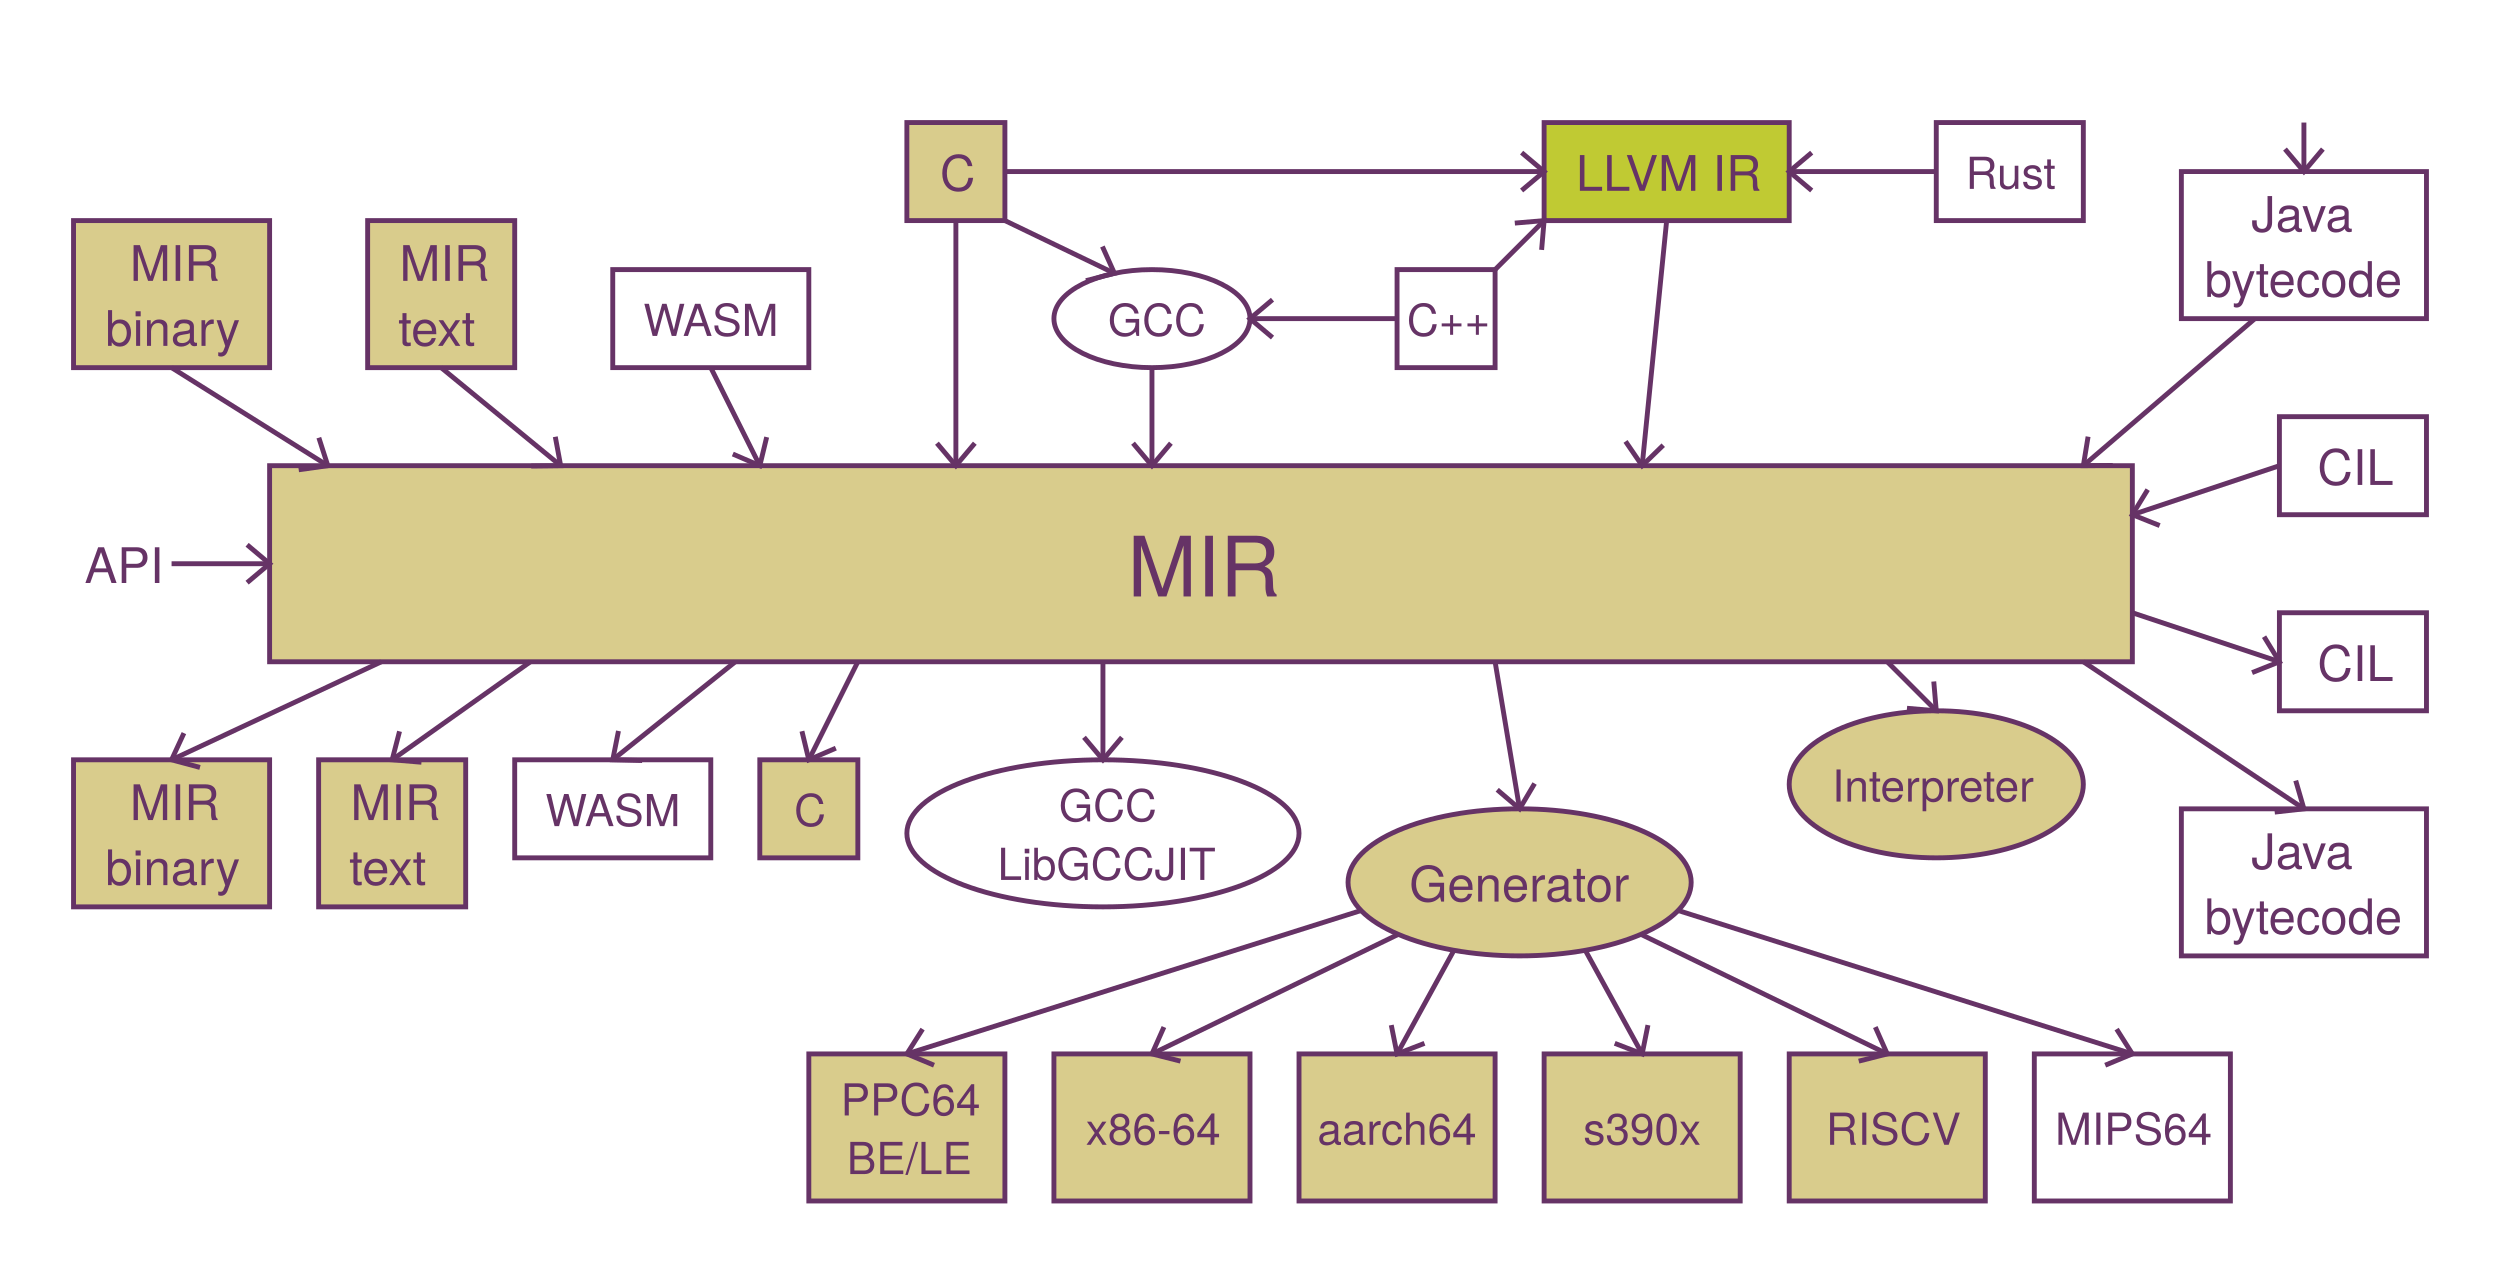
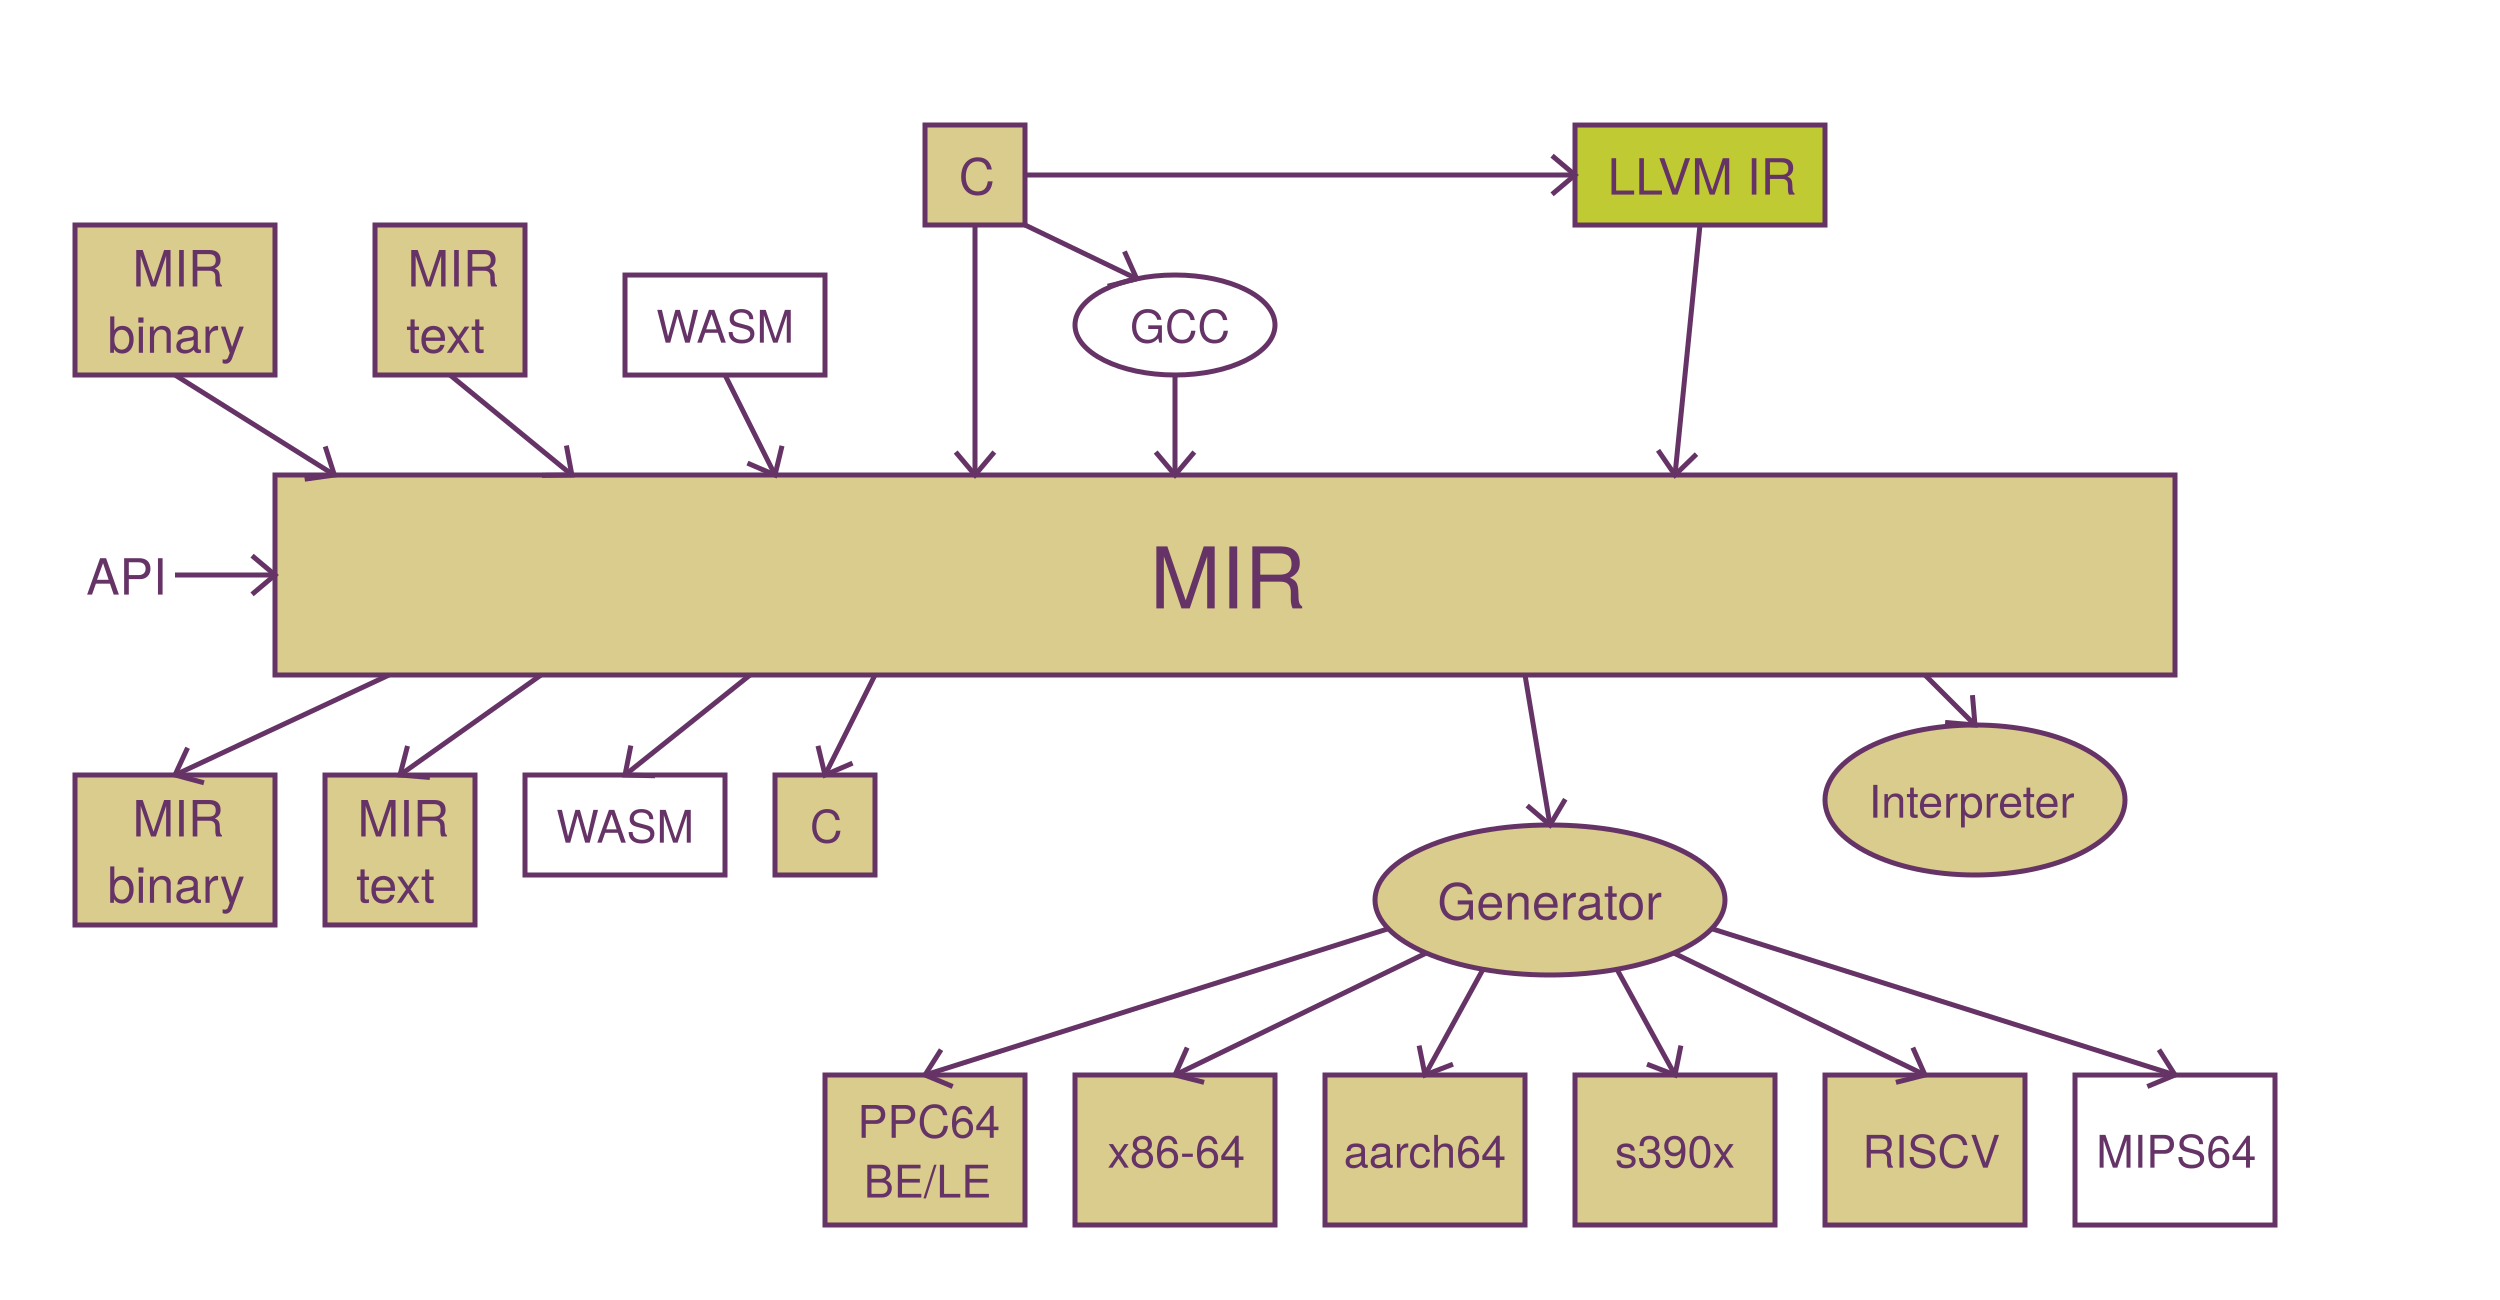
- <svg xmlns="http://www.w3.org/2000/svg" width="1020.0" height="520.0" viewBox="130.0 70.0 1020.0 520.0" version="1.1">
-   <rect x="130.0" y="70.0" width="1020.0" height="520.0" fill="rgb(255,255,255)" />
-   <g id="s247468512">
-     <polygon id="s247468512" points="240.0,260.0 1000,260.0 1000,340 240.0,340.0 " fill="rgb(217,204,140)" stroke-width="2.0" stroke="rgb(102,51,102)" />
-     <g id="t247468512">
+ <svg xmlns="http://www.w3.org/2000/svg" width="1000.0" height="520.0" viewBox="130.0 70.0 1000.0 520.0" version="1.1">
+   <rect x="130.0" y="70.0" width="1000.0" height="520.0" fill="rgb(255,255,255)" />
+   <g id="s222671781">
+     <polygon id="s222671781" points="240.0,260.0 1000,260.0 1000,340 240.0,340.0 " fill="rgb(217,204,140)" stroke-width="2.0" stroke="rgb(102,51,102)" />
+     <g id="t222671781">
      <text xml:space="preserve" x="590.0" y="313.348" font-family="Sans,Helvetica" fill="rgb(102,51,102)" font-size="34">MIR</text>
    </g>
  </g>
-   <g id="s7998617">
-     <polygon id="s7998617" points="160.0,280.0 200.0,280.0 200,320.0 160.0,320 " fill="none" stroke-width="0.0" stroke="rgb(102,51,102)" />
-     <g id="t7998617">
+   <g id="s168293242">
+     <polygon id="s168293242" points="160.0,280.0 200.0,280.0 200,320.0 160.0,320 " fill="none" stroke-width="0.0" stroke="rgb(102,51,102)" />
+     <g id="t168293242">
      <text xml:space="preserve" x="164.5" y="307.852" font-family="Sans,Helvetica" fill="rgb(102,51,102)" font-size="20">API</text>
    </g>
  </g>
-   <g id="s186919774">
-     <polygon id="s186919774" points="500.0,120.0 540.0,120.0 540,160.0 500.0,160 " fill="rgb(217,204,140)" stroke-width="2.0" stroke="rgb(102,51,102)" />
-     <g id="t186919774">
+   <g id="s200148779">
+     <polygon id="s200148779" points="500.0,120.0 540.0,120.0 540,160.0 500.0,160 " fill="rgb(217,204,140)" stroke-width="2.0" stroke="rgb(102,51,102)" />
+     <g id="t200148779">
      <text xml:space="preserve" x="513.5" y="147.852" font-family="Sans,Helvetica" fill="rgb(102,51,102)" font-size="20">C</text>
    </g>
  </g>
-   <g id="s206654271">
-     <polygon id="s206654271" points="760.0,120.0 860.0,120.0 859.998,160 760.0,160.0 " fill="rgb(192,202,51)" stroke-width="2.0" stroke="rgb(102,51,102)" />
-     <g id="t206654271">
+   <g id="s13260680">
+     <polygon id="s13260680" points="760.0,120.0 860.0,120.0 859.998,160 760.0,160.0 " fill="rgb(192,202,51)" stroke-width="2.0" stroke="rgb(102,51,102)" />
+     <g id="t13260680">
      <text xml:space="preserve" x="773.0" y="147.852" font-family="Sans,Helvetica" fill="rgb(102,51,102)" font-size="20">LLVM IR</text>
    </g>
  </g>
-   <g id="s88370188">
-     <polygon id="s88370188" points="380.0,180.0 459.999,180.0 460.0,220 380.0,220.0 " fill="none" stroke-width="2.0" stroke="rgb(102,51,102)" />
-     <g id="t88370188">
+   <g id="s134407457">
+     <polygon id="s134407457" points="380.0,180.0 459.999,180.0 460.0,220 380.0,220.0 " fill="none" stroke-width="2.0" stroke="rgb(102,51,102)" />
+     <g id="t134407457">
      <text xml:space="preserve" x="392.5" y="207.066" font-family="Sans,Helvetica" fill="rgb(102,51,102)" font-size="18">WASM</text>
    </g>
  </g>
-   <g id="s72735061">
-     <polygon id="s72735061" points="700.0,180.0 739.999,180.0 740.0,220 700.0,220.0 " fill="none" stroke-width="2.0" stroke="rgb(102,51,102)" />
-     <g id="t72735061">
-       <text xml:space="preserve" x="704.0" y="207.066" font-family="Sans,Helvetica" fill="rgb(102,51,102)" font-size="18">C++</text>
-     </g>
-   </g>
-   <g id="s226729834">
-     <polygon id="s226729834" points="920,120.0 980,120.0 980.0,160 920,160.0 " fill="none" stroke-width="2.0" stroke="rgb(102,51,102)" />
-     <g id="t226729834">
-       <text xml:space="preserve" x="932.0" y="147.066" font-family="Sans,Helvetica" fill="rgb(102,51,102)" font-size="18">Rust</text>
-     </g>
-   </g>
-   <g id="s26827867">
-     <polygon id="s26827867" points="160.0,380.0 240,380.0 240,440.0 160.0,440 " fill="rgb(217,204,140)" stroke-width="2.0" stroke="rgb(102,51,102)" />
-     <g id="t26827867">
+   <g id="s59886918">
+     <polygon id="s59886918" points="160.0,380.0 240,380.0 240,440.0 160.0,440 " fill="rgb(217,204,140)" stroke-width="2.0" stroke="rgb(102,51,102)" />
+     <g id="t59886918">
      <text xml:space="preserve" x="183" y="404.58" font-family="Sans,Helvetica" fill="rgb(102,51,102)" font-size="20">MIR</text>
      <text xml:space="preserve" x="173" y="431.123" font-family="Sans,Helvetica" fill="rgb(102,51,102)" font-size="20">binary</text>
    </g>
  </g>
-   <g id="s30555384">
-     <polygon id="s30555384" points="260.0,380.0 320.0,380.0 320,439.999 260.0,440.0 " fill="rgb(217,204,140)" stroke-width="2.0" stroke="rgb(102,51,102)" />
-     <g id="t30555384">
+   <g id="s197389063">
+     <polygon id="s197389063" points="260.0,380.0 320.0,380.0 320,439.999 260.0,440.0 " fill="rgb(217,204,140)" stroke-width="2.0" stroke="rgb(102,51,102)" />
+     <g id="t197389063">
      <text xml:space="preserve" x="273.0" y="404.58" font-family="Sans,Helvetica" fill="rgb(102,51,102)" font-size="20">MIR</text>
      <text xml:space="preserve" x="272.5" y="431.123" font-family="Sans,Helvetica" fill="rgb(102,51,102)" font-size="20">text</text>
    </g>
  </g>
-   <g id="s82294225">
-     <polygon id="s82294225" points="560.0,500.0 640.0,500.0 640,560.0 560.0,560.0 " fill="rgb(217,204,140)" stroke-width="2.0" stroke="rgb(102,51,102)" />
-     <g id="t82294225">
+   <g id="s40985652">
+     <polygon id="s40985652" points="560.0,500.0 640.0,500.0 640,560.0 560.0,560.0 " fill="rgb(217,204,140)" stroke-width="2.0" stroke="rgb(102,51,102)" />
+     <g id="t40985652">
      <text xml:space="preserve" x="573.0" y="537.066" font-family="Sans,Helvetica" fill="rgb(102,51,102)" font-size="18">x86-64</text>
    </g>
  </g>
-   <g id="s11814966">
-     <polygon id="s11814966" points="660.0,500.0 740,500.0 740.0,560.0 660.0,560 " fill="rgb(217,204,140)" stroke-width="2.0" stroke="rgb(102,51,102)" />
-     <g id="t11814966">
+   <g id="s185053789">
+     <polygon id="s185053789" points="660.0,500.0 740,500.0 740.0,560.0 660.0,560 " fill="rgb(217,204,140)" stroke-width="2.0" stroke="rgb(102,51,102)" />
+     <g id="t185053789">
      <text xml:space="preserve" x="667.5" y="537.066" font-family="Sans,Helvetica" fill="rgb(102,51,102)" font-size="18">aarch64</text>
    </g>
  </g>
-   <g id="s176644919">
-     <polygon id="s176644919" points="460.0,500.0 540.0,500.0 540.0,560.0 460.0,560.0 " fill="rgb(217,204,140)" stroke-width="2.0" stroke="rgb(102,51,102)" />
-     <g id="t176644919">
+   <g id="s193820626">
+     <polygon id="s193820626" points="460.0,500.0 540.0,500.0 540.0,560.0 460.0,560.0 " fill="rgb(217,204,140)" stroke-width="2.0" stroke="rgb(102,51,102)" />
+     <g id="t193820626">
      <text xml:space="preserve" x="473.0" y="525.122" font-family="Sans,Helvetica" fill="rgb(102,51,102)" font-size="18">PPC64</text>
      <text xml:space="preserve" x="475.5" y="549.011" font-family="Sans,Helvetica" fill="rgb(102,51,102)" font-size="18">BE/LE</text>
    </g>
  </g>
-   <g id="s258617508">
-     <polygon id="s258617508" points="860.0,500.0 940.0,500.0 939.999,560.0 860.0,560 " fill="rgb(217,204,140)" stroke-width="2.0" stroke="rgb(102,51,102)" />
-     <g id="t258617508">
+   <g id="s69873827">
+     <polygon id="s69873827" points="860.0,500.0 940.0,500.0 939.999,560.0 860.0,560 " fill="rgb(217,204,140)" stroke-width="2.0" stroke="rgb(102,51,102)" />
+     <g id="t69873827">
      <text xml:space="preserve" x="875.0" y="537.066" font-family="Sans,Helvetica" fill="rgb(102,51,102)" font-size="18">RISCV</text>
    </g>
  </g>
-   <g id="s232840717">
-     <polygon id="s232840717" points="160.0,160.0 240,160.0 240,220.0 160.0,220 " fill="rgb(217,204,140)" stroke-width="2.0" stroke="rgb(102,51,102)" />
-     <g id="t232840717">
+   <g id="s31100832">
+     <polygon id="s31100832" points="160.0,160.0 240,160.0 240,220.0 160.0,220 " fill="rgb(217,204,140)" stroke-width="2.0" stroke="rgb(102,51,102)" />
+     <g id="t31100832">
      <text xml:space="preserve" x="183" y="184.58" font-family="Sans,Helvetica" fill="rgb(102,51,102)" font-size="20">MIR</text>
      <text xml:space="preserve" x="173" y="211.123" font-family="Sans,Helvetica" fill="rgb(102,51,102)" font-size="20">binary</text>
    </g>
  </g>
-   <g id="s125088194">
-     <polygon id="s125088194" points="280.0,160.0 340.0,160.0 340.0,220 280.0,220.0 " fill="rgb(217,204,140)" stroke-width="2.0" stroke="rgb(102,51,102)" />
-     <g id="t125088194">
+   <g id="s127014745">
+     <polygon id="s127014745" points="280.0,160.0 340.0,160.0 340.0,220 280.0,220.0 " fill="rgb(217,204,140)" stroke-width="2.0" stroke="rgb(102,51,102)" />
+     <g id="t127014745">
      <text xml:space="preserve" x="293.0" y="184.58" font-family="Sans,Helvetica" fill="rgb(102,51,102)" font-size="20">MIR</text>
      <text xml:space="preserve" x="292.5" y="211.123" font-family="Sans,Helvetica" fill="rgb(102,51,102)" font-size="20">text</text>
    </g>
  </g>
-   <g id="s149224403">
-     <ellipse id="s149224403" cx="920.0" cy="390.0" rx="60.0" ry="30.0" fill="rgb(217,204,140)" stroke-width="2.0" stroke="rgb(102,51,102)" />
-     <g id="t149224403">
+   <g id="s69680926">
+     <ellipse id="s69680926" cx="920.0" cy="390.0" rx="60.0" ry="30.0" fill="rgb(217,204,140)" stroke-width="2.0" stroke="rgb(102,51,102)" />
+     <g id="t69680926">
      <text xml:space="preserve" x="877.5" y="397.066" font-family="Sans,Helvetica" fill="rgb(102,51,102)" font-size="18">Interpreter</text>
    </g>
  </g>
-   <g id="s107721488">
-     <ellipse id="s107721488" cx="750.0" cy="430.0" rx="70.0" ry="30.0" fill="rgb(217,204,140)" stroke-width="2.0" stroke="rgb(102,51,102)" />
-     <g id="t107721488">
+   <g id="s153433087">
+     <ellipse id="s153433087" cx="750.0" cy="430.0" rx="70.0" ry="30.0" fill="rgb(217,204,140)" stroke-width="2.0" stroke="rgb(102,51,102)" />
+     <g id="t153433087">
      <text xml:space="preserve" x="705.0" y="437.852" font-family="Sans,Helvetica" fill="rgb(102,51,102)" font-size="20">Generator</text>
    </g>
  </g>
-   <g id="s181030409">
-     <polygon id="s181030409" points="1020,140.0 1119.999,140.0 1120.0,200.0 1020,199.999 " fill="none" stroke-width="2.0" stroke="rgb(102,51,102)" />
-     <g id="t181030409">
-       <text xml:space="preserve" x="1048.5" y="164.58" font-family="Sans,Helvetica" fill="rgb(102,51,102)" font-size="20">Java</text>
-       <text xml:space="preserve" x="1029.5" y="191.123" font-family="Sans,Helvetica" fill="rgb(102,51,102)" font-size="20">bytecode</text>
-     </g>
-   </g>
-   <g id="s266348558">
-     <polygon id="s266348558" points="1020.0,400.0 1120.001,400.0 1119.999,460.0 1020.0,460 " fill="none" stroke-width="2.0" stroke="rgb(102,51,102)" />
-     <g id="t266348558">
-       <text xml:space="preserve" x="1048.5" y="424.58" font-family="Sans,Helvetica" fill="rgb(102,51,102)" font-size="20">Java</text>
-       <text xml:space="preserve" x="1029.5" y="451.123" font-family="Sans,Helvetica" fill="rgb(102,51,102)" font-size="20">bytecode</text>
-     </g>
-   </g>
-   <g id="s125403695">
-     <polygon id="s125403695" points="1040.0,100.0 1100.0,100.0 1099.998,120 1040.0,120.0 " fill="none" stroke-width="0.0" stroke="rgb(102,51,102)" />
-     <g id="t125403695" />
-   </g>
-   <g id="s62976060">
-     <polygon id="s62976060" points="1060.0,240.0 1119.999,240.0 1119.999,280.0 1060.0,280.0 " fill="none" stroke-width="2.0" stroke="rgb(102,51,102)" />
-     <g id="t62976060">
-       <text xml:space="preserve" x="1075.5" y="267.852" font-family="Sans,Helvetica" fill="rgb(102,51,102)" font-size="20">CIL</text>
-     </g>
-   </g>
-   <g id="s213959109">
-     <polygon id="s213959109" points="1060.0,320.0 1120.0,320.0 1120.0,360.0 1060.0,360.0 " fill="none" stroke-width="2.0" stroke="rgb(102,51,102)" />
-     <g id="t213959109">
-       <text xml:space="preserve" x="1075.5" y="347.852" font-family="Sans,Helvetica" fill="rgb(102,51,102)" font-size="20">CIL</text>
-     </g>
-   </g>
-   <g id="s209368858">
-     <polygon id="s209368858" points="760.0,500.0 840.0,500.0 840,560 760.0,560.0 " fill="rgb(217,204,140)" stroke-width="2.0" stroke="rgb(102,51,102)" />
-     <g id="t209368858">
+   <g id="s15271372">
+     <polygon id="s15271372" points="1040.0,100.0 1100.0,100.0 1099.998,120 1040.0,120.0 " fill="none" stroke-width="0.0" stroke="rgb(102,51,102)" />
+     <g id="t15271372" />
+   </g>
+   <g id="s180604949">
+     <polygon id="s180604949" points="760.0,500.0 840.0,500.0 840,560 760.0,560.0 " fill="rgb(217,204,140)" stroke-width="2.0" stroke="rgb(102,51,102)" />
+     <g id="t180604949">
      <text xml:space="preserve" x="776.0" y="537.066" font-family="Sans,Helvetica" fill="rgb(102,51,102)" font-size="18">s390x</text>
    </g>
  </g>
-   <g id="s203821643">
-     <polygon id="s203821643" points="960,500.0 1040.0,500.0 1039.999,560 960,560.0 " fill="none" stroke-width="2.0" stroke="rgb(102,51,102)" />
-     <g id="t203821643">
+   <g id="s67383082">
+     <polygon id="s67383082" points="960,500.0 1040.0,500.0 1039.999,560 960,560.0 " fill="none" stroke-width="2.0" stroke="rgb(102,51,102)" />
+     <g id="t67383082">
      <text xml:space="preserve" x="968.5" y="537.066" font-family="Sans,Helvetica" fill="rgb(102,51,102)" font-size="18">MIPS64</text>
    </g>
  </g>
-   <g id="s113955880">
-     <polygon id="s113955880" points="340.0,380.0 420.0,380.0 420.0,420.0 340.0,420 " fill="none" stroke-width="2.0" stroke="rgb(102,51,102)" />
-     <g id="t113955880">
+   <g id="s10686747">
+     <polygon id="s10686747" points="340.0,380.0 420.0,380.0 420.0,420.0 340.0,420 " fill="none" stroke-width="2.0" stroke="rgb(102,51,102)" />
+     <g id="t10686747">
      <text xml:space="preserve" x="352.5" y="407.066" font-family="Sans,Helvetica" fill="rgb(102,51,102)" font-size="18">WASM</text>
    </g>
  </g>
-   <g id="s267433281">
-     <polygon id="s267433281" points="440.0,380.0 480.0,380.0 480.0,420.0 440.0,420 " fill="rgb(217,204,140)" stroke-width="2.0" stroke="rgb(102,51,102)" />
-     <g id="t267433281">
+   <g id="s176599736">
+     <polygon id="s176599736" points="440.0,380.0 480.0,380.0 480.0,420.0 440.0,420 " fill="rgb(217,204,140)" stroke-width="2.0" stroke="rgb(102,51,102)" />
+     <g id="t176599736">
      <text xml:space="preserve" x="454.0" y="407.066" font-family="Sans,Helvetica" fill="rgb(102,51,102)" font-size="18">C</text>
    </g>
  </g>
-   <g id="s33368806">
-     <ellipse id="s33368806" cx="600" cy="200.0" rx="40.0" ry="20.0" fill="none" stroke-width="2.0" stroke="rgb(102,51,102)" />
-     <g id="t33368806">
+   <g id="s136206481">
+     <ellipse id="s136206481" cx="600" cy="200.0" rx="40.0" ry="20.0" fill="none" stroke-width="2.0" stroke="rgb(102,51,102)" />
+     <g id="t136206481">
      <text xml:space="preserve" x="582" y="207.066" font-family="Sans,Helvetica" fill="rgb(102,51,102)" font-size="18">GCC</text>
    </g>
  </g>
-   <g id="s264341543">
-     <ellipse id="s264341543" cx="580.0" cy="410.0" rx="80.0" ry="30.0" fill="none" stroke-width="2.0" stroke="rgb(102,51,102)" />
-     <g id="t264341543">
-       <text xml:space="preserve" x="562.0" y="405.122" font-family="Sans,Helvetica" fill="rgb(102,51,102)" font-size="18">GCC</text>
-       <text xml:space="preserve" x="537.0" y="429.011" font-family="Sans,Helvetica" fill="rgb(102,51,102)" font-size="18">LibGCCJIT</text>
-     </g>
-   </g>
-   <g id="la34409172">
-     <path id="s34409172" d="M 200.0,300.0 240.0,300 " fill="none" stroke-width="2.0" stroke="rgb(102,51,102)" />
-     <path id="s215114877" d="M 230.822,307.73 240.0,300 230.822,292.269 " fill="none" stroke-width="2.0" stroke="rgb(102,51,102)" />
-     <g id="t34409172">
+   <g id="la84808694">
+     <path id="s84808694" d="M 200.0,300.0 240.0,300 " fill="none" stroke-width="2.0" stroke="rgb(102,51,102)" />
+     <path id="s134698268" d="M 230.822,307.73 240.0,300 230.822,292.269 " fill="none" stroke-width="2.0" stroke="rgb(102,51,102)" />
+     <g id="t84808694">
      <text xml:space="preserve" x="220.0" y="292.206" font-family="Sans,Helvetica" fill="rgb(102,51,102)" font-size="14" />
    </g>
  </g>
-   <g id="la98635634">
-     <path id="s98635634" d="M 200,380.0 285.599,339.999 " fill="none" stroke-width="2.0" stroke="rgb(102,51,102)" />
-     <path id="s129269699" d="M 205.042,369.111 200,380.0 211.588,383.118 " fill="none" stroke-width="2.0" stroke="rgb(102,51,102)" />
-     <g id="t98635634">
+   <g id="la123184119">
+     <path id="s123184119" d="M 200,380.0 285.599,339.999 " fill="none" stroke-width="2.0" stroke="rgb(102,51,102)" />
+     <path id="s112588069" d="M 205.042,369.111 200,380.0 211.588,383.118 " fill="none" stroke-width="2.0" stroke="rgb(102,51,102)" />
+     <g id="t123184119">
      <text xml:space="preserve" x="246.8" y="365.496" font-family="Sans,Helvetica" fill="rgb(102,51,102)" font-size="14" />
    </g>
  </g>
-   <g id="la177864768">
-     <path id="s177864768" d="M 346.4,339.999 290.0,380.0 " fill="none" stroke-width="2.0" stroke="rgb(102,51,102)" />
-     <path id="s19254137" d="M 293.014,368.385 290.0,380.0 301.959,380.996 " fill="none" stroke-width="2.0" stroke="rgb(102,51,102)" />
-     <g id="t177864768">
+   <g id="la206586468">
+     <path id="s206586468" d="M 346.4,339.999 290.0,380.0 " fill="none" stroke-width="2.0" stroke="rgb(102,51,102)" />
+     <path id="s197711610" d="M 293.014,368.385 290.0,380.0 301.959,380.996 " fill="none" stroke-width="2.0" stroke="rgb(102,51,102)" />
+     <g id="t206586468">
      <text xml:space="preserve" x="322.2" y="365.496" font-family="Sans,Helvetica" fill="rgb(102,51,102)" font-size="14" />
    </g>
  </g>
-   <g id="la162312382">
-     <path id="s162312382" d="M 809.999,160 800,260.0 " fill="none" stroke-width="2.0" stroke="rgb(102,51,102)" />
-     <path id="s223696159" d="M 793.221,250.098 800,260.0 808.605,251.637 " fill="none" stroke-width="2.0" stroke="rgb(102,51,102)" />
-     <g id="t162312382">
+   <g id="la264170701">
+     <path id="s264170701" d="M 809.999,160 800,260.0 " fill="none" stroke-width="2.0" stroke="rgb(102,51,102)" />
+     <path id="s146974472" d="M 793.221,250.098 800,260.0 808.605,251.637 " fill="none" stroke-width="2.0" stroke="rgb(102,51,102)" />
+     <g id="t264170701">
      <text xml:space="preserve" x="809" y="215.496" font-family="Sans,Helvetica" fill="rgb(102,51,102)" font-size="14" />
    </g>
  </g>
-   <g id="la37675116">
-     <path id="s37675116" d="M 520,160 520,260.0 " fill="none" stroke-width="2.0" stroke="rgb(102,51,102)" />
-     <path id="s212772405" d="M 512.269,250.822 520,260.0 527.73,250.822 " fill="none" stroke-width="2.0" stroke="rgb(102,51,102)" />
-     <g id="t37675116">
+   <g id="la67074434">
+     <path id="s67074434" d="M 520,160 520,260.0 " fill="none" stroke-width="2.0" stroke="rgb(102,51,102)" />
+     <path id="s215498060" d="M 512.269,250.822 520,260.0 527.73,250.822 " fill="none" stroke-width="2.0" stroke="rgb(102,51,102)" />
+     <g id="t67074434">
      <text xml:space="preserve" x="524" y="215.496" font-family="Sans,Helvetica" fill="rgb(102,51,102)" font-size="14" />
    </g>
  </g>
-   <g id="la251929659">
-     <path id="s251929659" d="M 420.0,220 440,260.0 " fill="none" stroke-width="2.0" stroke="rgb(102,51,102)" />
-     <path id="s141530968" d="M 428.981,255.248 440,260.0 442.81,248.334 " fill="none" stroke-width="2.0" stroke="rgb(102,51,102)" />
-     <g id="t251929659">
+   <g id="la123242643">
+     <path id="s123242643" d="M 420.0,220 440,260.0 " fill="none" stroke-width="2.0" stroke="rgb(102,51,102)" />
+     <path id="s260534677" d="M 428.981,255.248 440,260.0 442.81,248.334 " fill="none" stroke-width="2.0" stroke="rgb(102,51,102)" />
+     <g id="t123242643">
      <text xml:space="preserve" x="434" y="245.496" font-family="Sans,Helvetica" fill="rgb(102,51,102)" font-size="14" />
    </g>
  </g>
-   <g id="la6035862">
-     <path id="s6035862" d="M 540,140.0 760.0,140.0 " fill="none" stroke-width="2.0" stroke="rgb(102,51,102)" />
-     <path id="s153773805" d="M 750.822,147.731 760.0,140.0 750.822,132.269 " fill="none" stroke-width="2.0" stroke="rgb(102,51,102)" />
-     <g id="t6035862">
+   <g id="la251732176">
+     <path id="s251732176" d="M 540,140.0 760.0,140.0 " fill="none" stroke-width="2.0" stroke="rgb(102,51,102)" />
+     <path id="s260371114" d="M 750.822,147.731 760.0,140.0 750.822,132.269 " fill="none" stroke-width="2.0" stroke="rgb(102,51,102)" />
+     <g id="t251732176">
      <text xml:space="preserve" x="650" y="132.206" font-family="Sans,Helvetica" fill="rgb(102,51,102)" font-size="14" />
    </g>
  </g>
-   <g id="la150719098">
-     <path id="s150719098" d="M 310.0,220.0 358.75,260.0 " fill="none" stroke-width="2.0" stroke="rgb(102,51,102)" />
-     <path id="s256021035" d="M 346.751,260.154 358.75,260.0 356.558,248.202 " fill="none" stroke-width="2.0" stroke="rgb(102,51,102)" />
-     <g id="t150719098">
+   <g id="la207259849">
+     <path id="s207259849" d="M 310.0,220.0 358.75,260.0 " fill="none" stroke-width="2.0" stroke="rgb(102,51,102)" />
+     <path id="s117919387" d="M 346.751,260.154 358.75,260.0 356.558,248.202 " fill="none" stroke-width="2.0" stroke="rgb(102,51,102)" />
+     <g id="t207259849">
      <text xml:space="preserve" x="338.375" y="245.496" font-family="Sans,Helvetica" fill="rgb(102,51,102)" font-size="14" />
    </g>
  </g>
-   <g id="la2328200">
-     <path id="s2328200" d="M 200,220.0 263.75,260.0 " fill="none" stroke-width="2.0" stroke="rgb(102,51,102)" />
-     <path id="s122546209" d="M 251.867,261.67 263.75,260.0 260.084,248.574 " fill="none" stroke-width="2.0" stroke="rgb(102,51,102)" />
-     <g id="t2328200">
+   <g id="la212839374">
+     <path id="s212839374" d="M 200,220.0 263.75,260.0 " fill="none" stroke-width="2.0" stroke="rgb(102,51,102)" />
+     <path id="s250733112" d="M 251.867,261.67 263.75,260.0 260.084,248.574 " fill="none" stroke-width="2.0" stroke="rgb(102,51,102)" />
+     <g id="t212839374">
      <text xml:space="preserve" x="235.875" y="245.496" font-family="Sans,Helvetica" fill="rgb(102,51,102)" font-size="14" />
    </g>
  </g>
-   <g id="la57414726">
-     <path id="s57414726" d="M 900,340 920.0,360.0 " fill="none" stroke-width="2.0" stroke="rgb(102,51,102)" />
-     <path id="s123086343" d="M 908.044,358.976 920.0,360.0 918.976,348.044 " fill="none" stroke-width="2.0" stroke="rgb(102,51,102)" />
-     <g id="t57414726">
+   <g id="la209263343">
+     <path id="s209263343" d="M 900,340 920.0,360.0 " fill="none" stroke-width="2.0" stroke="rgb(102,51,102)" />
+     <path id="s255496721" d="M 908.044,358.976 920.0,360.0 918.976,348.044 " fill="none" stroke-width="2.0" stroke="rgb(102,51,102)" />
+     <g id="t209263343">
      <text xml:space="preserve" x="914.0" y="355.496" font-family="Sans,Helvetica" fill="rgb(102,51,102)" font-size="14" />
    </g>
  </g>
-   <g id="la263095092">
-     <path id="s263095092" d="M 500.0,500.0 685.328,441.481 " fill="none" stroke-width="2.0" stroke="rgb(102,51,102)" />
-     <path id="s125822301" d="M 506.424,489.865 500.0,500.0 511.08,504.608 " fill="none" stroke-width="2.0" stroke="rgb(102,51,102)" />
-     <g id="t263095092">
+   <g id="la161446396">
+     <path id="s161446396" d="M 500.0,500.0 685.328,441.481 " fill="none" stroke-width="2.0" stroke="rgb(102,51,102)" />
+     <path id="s244813686" d="M 506.424,489.865 500.0,500.0 511.08,504.608 " fill="none" stroke-width="2.0" stroke="rgb(102,51,102)" />
+     <g id="t161446396">
      <text xml:space="preserve" x="592.664" y="462.946" font-family="Sans,Helvetica" fill="rgb(102,51,102)" font-size="14" />
    </g>
  </g>
-   <g id="la205860562">
-     <path id="s205860562" d="M 600.0,500.0 700.503,451.213 " fill="none" stroke-width="2.0" stroke="rgb(102,51,102)" />
-     <path id="s103095203" d="M 604.881,489.037 600.0,500.0 611.633,502.946 " fill="none" stroke-width="2.0" stroke="rgb(102,51,102)" />
-     <g id="t205860562">
+   <g id="la83486853">
+     <path id="s83486853" d="M 600.0,500.0 700.503,451.213 " fill="none" stroke-width="2.0" stroke="rgb(102,51,102)" />
+     <path id="s260192631" d="M 604.881,489.037 600.0,500.0 611.633,502.946 " fill="none" stroke-width="2.0" stroke="rgb(102,51,102)" />
+     <g id="t83486853">
      <text xml:space="preserve" x="654.251" y="481.103" font-family="Sans,Helvetica" fill="rgb(102,51,102)" font-size="14" />
    </g>
  </g>
-   <g id="la256548512">
-     <path id="s256548512" d="M 723.212,457.716 700,500.0 " fill="none" stroke-width="2.0" stroke="rgb(102,51,102)" />
-     <path id="s249199193" d="M 697.64,488.234 700,500.0 711.193,495.675 " fill="none" stroke-width="2.0" stroke="rgb(102,51,102)" />
-     <g id="t256548512">
+   <g id="la253671130">
+     <path id="s253671130" d="M 723.212,457.716 700,500.0 " fill="none" stroke-width="2.0" stroke="rgb(102,51,102)" />
+     <path id="s16706020" d="M 697.64,488.234 700,500.0 711.193,495.675 " fill="none" stroke-width="2.0" stroke="rgb(102,51,102)" />
+     <g id="t253671130">
      <text xml:space="preserve" x="715.606" y="484.354" font-family="Sans,Helvetica" fill="rgb(102,51,102)" font-size="14" />
    </g>
  </g>
-   <g id="la237200926">
-     <path id="s237200926" d="M 799.497,451.213 900.0,500.0 " fill="none" stroke-width="2.0" stroke="rgb(102,51,102)" />
-     <path id="s123981567" d="M 888.367,502.946 900.0,500.0 895.119,489.037 " fill="none" stroke-width="2.0" stroke="rgb(102,51,102)" />
-     <g id="t237200926">
+   <g id="la40269579">
+     <path id="s40269579" d="M 799.497,451.213 900.0,500.0 " fill="none" stroke-width="2.0" stroke="rgb(102,51,102)" />
+     <path id="s35995213" d="M 888.367,502.946 900.0,500.0 895.119,489.037 " fill="none" stroke-width="2.0" stroke="rgb(102,51,102)" />
+     <g id="t40269579">
      <text xml:space="preserve" x="853.749" y="481.103" font-family="Sans,Helvetica" fill="rgb(102,51,102)" font-size="14" />
    </g>
  </g>
-   <g id="la113968332">
-     <path id="s113968332" d="M 980,340 1070,400.0 " fill="none" stroke-width="2.0" stroke="rgb(102,51,102)" />
-     <path id="s28271381" d="M 1058.075,401.341 1070,400.0 1066.652,388.477 " fill="none" stroke-width="2.0" stroke="rgb(102,51,102)" />
-     <g id="t113968332">
-       <text xml:space="preserve" x="1029" y="375.496" font-family="Sans,Helvetica" fill="rgb(102,51,102)" font-size="14" />
-     </g>
-   </g>
-   <g id="la253478442">
-     <path id="s253478442" d="M 1050.0,199.999 980,260.0 " fill="none" stroke-width="2.0" stroke="rgb(102,51,102)" />
-     <path id="s61889563" d="M 981.937,248.157 980,260.0 992,259.896 " fill="none" stroke-width="2.0" stroke="rgb(102,51,102)" />
-     <g id="t253478442">
-       <text xml:space="preserve" x="1019.0" y="235.496" font-family="Sans,Helvetica" fill="rgb(102,51,102)" font-size="14" />
-     </g>
-   </g>
-   <g id="la101294520">
-     <path id="s101294520" d="M 739.999,180.0 760.0,160.0 " fill="none" stroke-width="2.0" stroke="rgb(102,51,102)" />
-     <path id="s229645201" d="M 758.976,171.956 760.0,160.0 748.044,161.023 " fill="none" stroke-width="2.0" stroke="rgb(102,51,102)" />
-     <g id="t101294520">
-       <text xml:space="preserve" x="754" y="175.496" font-family="Sans,Helvetica" fill="rgb(102,51,102)" font-size="14" />
-     </g>
-   </g>
-   <g id="la260578038">
-     <path id="s260578038" d="M 920,140.0 859.999,140 " fill="none" stroke-width="2.0" stroke="rgb(102,51,102)" />
-     <path id="s91135735" d="M 869.177,132.269 859.999,140 869.177,147.731 " fill="none" stroke-width="2.0" stroke="rgb(102,51,102)" />
-     <g id="t260578038">
-       <text xml:space="preserve" x="890" y="132.206" font-family="Sans,Helvetica" fill="rgb(102,51,102)" font-size="14" />
-     </g>
-   </g>
-   <g id="la244523364">
-     <path id="s244523364" d="M 1069.999,120 1069.999,140.0 " fill="none" stroke-width="2.0" stroke="rgb(102,51,102)" />
-     <path id="s2744269" d="M 1062.269,130.822 1069.999,140.0 1077.73,130.822 " fill="none" stroke-width="2.0" stroke="rgb(102,51,102)" />
-     <g id="t244523364">
-       <text xml:space="preserve" x="1073.999" y="135.496" font-family="Sans,Helvetica" fill="rgb(102,51,102)" font-size="14" />
-     </g>
-   </g>
-   <g id="la160624770">
-     <path id="s160624770" d="M 1000.0,320 1060.0,340.0 " fill="none" stroke-width="2.0" stroke="rgb(102,51,102)" />
-     <path id="s258225043" d="M 1048.848,344.432 1060.0,340.0 1053.737,329.764 " fill="none" stroke-width="2.0" stroke="rgb(102,51,102)" />
-     <g id="t160624770">
-       <text xml:space="preserve" x="1030.0" y="322.206" font-family="Sans,Helvetica" fill="rgb(102,51,102)" font-size="14" />
-     </g>
-   </g>
-   <g id="la202567632">
-     <path id="s202567632" d="M 1000,280 1060.0,260.0 " fill="none" stroke-width="2.0" stroke="rgb(102,51,102)" />
-     <path id="s67218377" d="M 1006.262,269.764 1000,280 1011.152,284.431 " fill="none" stroke-width="2.0" stroke="rgb(102,51,102)" />
-     <g id="t202567632">
-       <text xml:space="preserve" x="1030" y="262.206" font-family="Sans,Helvetica" fill="rgb(102,51,102)" font-size="14" />
-     </g>
-   </g>
-   <g id="la226726606">
-     <path id="s226726606" d="M 750.0,400.0 740.0,340 " fill="none" stroke-width="2.0" stroke="rgb(102,51,102)" />
-     <path id="s18118127" d="M 740.866,392.218 750.0,400.0 756.117,389.676 " fill="none" stroke-width="2.0" stroke="rgb(102,51,102)" />
-     <g id="t226726606">
+   <g id="la191379944">
+     <path id="s191379944" d="M 750.0,400.0 740.0,340 " fill="none" stroke-width="2.0" stroke="rgb(102,51,102)" />
+     <path id="s258288898" d="M 740.866,392.218 750.0,400.0 756.117,389.676 " fill="none" stroke-width="2.0" stroke="rgb(102,51,102)" />
+     <g id="t191379944">
      <text xml:space="preserve" x="749.0" y="375.103" font-family="Sans,Helvetica" fill="rgb(102,51,102)" font-size="13" />
    </g>
  </g>
-   <g id="la125778172">
-     <path id="s125778172" d="M 776.788,457.716 800.0,500.0 " fill="none" stroke-width="2.0" stroke="rgb(102,51,102)" />
-     <path id="s57686917" d="M 788.807,495.675 800.0,500.0 802.36,488.234 " fill="none" stroke-width="2.0" stroke="rgb(102,51,102)" />
-     <g id="t125778172">
+   <g id="la242583553">
+     <path id="s242583553" d="M 776.788,457.716 800.0,500.0 " fill="none" stroke-width="2.0" stroke="rgb(102,51,102)" />
+     <path id="s56030739" d="M 788.807,495.675 800.0,500.0 802.36,488.234 " fill="none" stroke-width="2.0" stroke="rgb(102,51,102)" />
+     <g id="t242583553">
      <text xml:space="preserve" x="792.394" y="483.962" font-family="Sans,Helvetica" fill="rgb(102,51,102)" font-size="13" />
    </g>
  </g>
-   <g id="la113905114">
-     <path id="s113905114" d="M 814.672,441.481 1000,500.0 " fill="none" stroke-width="2.0" stroke="rgb(102,51,102)" />
-     <path id="s81560075" d="M 988.92,504.608 1000,500.0 993.576,489.865 " fill="none" stroke-width="2.0" stroke="rgb(102,51,102)" />
-     <g id="t113905114">
+   <g id="la155281062">
+     <path id="s155281062" d="M 814.672,441.481 1000,500.0 " fill="none" stroke-width="2.0" stroke="rgb(102,51,102)" />
+     <path id="s11714640" d="M 988.92,504.608 1000,500.0 993.576,489.865 " fill="none" stroke-width="2.0" stroke="rgb(102,51,102)" />
+     <g id="t155281062">
      <text xml:space="preserve" x="907.336" y="463.217" font-family="Sans,Helvetica" fill="rgb(102,51,102)" font-size="13" />
    </g>
  </g>
-   <g id="la17098984">
-     <path id="s17098984" d="M 430,340 380.0,380.0 " fill="none" stroke-width="2.0" stroke="rgb(102,51,102)" />
-     <path id="s159255297" d="M 382.337,368.23 380.0,380.0 391.996,380.303 " fill="none" stroke-width="2.0" stroke="rgb(102,51,102)" />
-     <g id="t17098984">
+   <g id="la142833895">
+     <path id="s142833895" d="M 430,340 380.0,380.0 " fill="none" stroke-width="2.0" stroke="rgb(102,51,102)" />
+     <path id="s9728585" d="M 382.337,368.23 380.0,380.0 391.996,380.303 " fill="none" stroke-width="2.0" stroke="rgb(102,51,102)" />
+     <g id="t142833895">
      <text xml:space="preserve" x="409" y="365.103" font-family="Sans,Helvetica" fill="rgb(102,51,102)" font-size="13" />
    </g>
  </g>
-   <g id="la97201574">
-     <path id="s97201574" d="M 480,340 460.0,380.0 " fill="none" stroke-width="2.0" stroke="rgb(102,51,102)" />
-     <path id="s63910887" d="M 457.19,368.334 460.0,380.0 471.019,375.248 " fill="none" stroke-width="2.0" stroke="rgb(102,51,102)" />
-     <g id="t97201574">
+   <g id="la142281876">
+     <path id="s142281876" d="M 480,340 460.0,380.0 " fill="none" stroke-width="2.0" stroke="rgb(102,51,102)" />
+     <path id="s125638478" d="M 457.19,368.334 460.0,380.0 471.019,375.248 " fill="none" stroke-width="2.0" stroke="rgb(102,51,102)" />
+     <g id="t142281876">
      <text xml:space="preserve" x="474.0" y="365.103" font-family="Sans,Helvetica" fill="rgb(102,51,102)" font-size="13" />
    </g>
  </g>
-   <g id="la213101460">
-     <path id="s213101460" d="M 640,200.0 700.0,200.0 " fill="none" stroke-width="2.0" stroke="rgb(102,51,102)" />
-     <path id="s255809085" d="M 649.178,192.269 640,200.0 649.178,207.731 " fill="none" stroke-width="2.0" stroke="rgb(102,51,102)" />
-     <g id="t213101460">
-       <text xml:space="preserve" x="670.0" y="192.477" font-family="Sans,Helvetica" fill="rgb(102,51,102)" font-size="13" />
-     </g>
-   </g>
-   <g id="la174882354">
-     <path id="s174882354" d="M 540,160.0 584.693,181.522 " fill="none" stroke-width="2.0" stroke="rgb(102,51,102)" />
-     <path id="s189867907" d="M 573.069,184.505 584.693,181.522 579.778,170.575 " fill="none" stroke-width="2.0" stroke="rgb(102,51,102)" />
-     <g id="t174882354">
+   <g id="la145859389">
+     <path id="s145859389" d="M 540,160.0 584.693,181.522 " fill="none" stroke-width="2.0" stroke="rgb(102,51,102)" />
+     <path id="s28369007" d="M 573.069,184.505 584.693,181.522 579.778,170.575 " fill="none" stroke-width="2.0" stroke="rgb(102,51,102)" />
+     <g id="t145859389">
      <text xml:space="preserve" x="566.346" y="175.865" font-family="Sans,Helvetica" fill="rgb(102,51,102)" font-size="13" />
    </g>
  </g>
-   <g id="la233434368">
-     <path id="s233434368" d="M 600,220.0 600,260.0 " fill="none" stroke-width="2.0" stroke="rgb(102,51,102)" />
-     <path id="s13637945" d="M 592.269,250.822 600,260.0 607.731,250.822 " fill="none" stroke-width="2.0" stroke="rgb(102,51,102)" />
-     <g id="t233434368">
+   <g id="la26036018">
+     <path id="s26036018" d="M 600,220.0 600,260.0 " fill="none" stroke-width="2.0" stroke="rgb(102,51,102)" />
+     <path id="s25923964" d="M 592.269,250.822 600,260.0 607.731,250.822 " fill="none" stroke-width="2.0" stroke="rgb(102,51,102)" />
+     <g id="t26036018">
      <text xml:space="preserve" x="604" y="245.104" font-family="Sans,Helvetica" fill="rgb(102,51,102)" font-size="13" />
    </g>
  </g>
-   <g id="la190860158">
-     <path id="s190860158" d="M 580.0,340 580.0,380.0 " fill="none" stroke-width="2.0" stroke="rgb(102,51,102)" />
-     <path id="s7649503" d="M 572.269,370.822 580.0,380.0 587.731,370.822 " fill="none" stroke-width="2.0" stroke="rgb(102,51,102)" />
-     <g id="t190860158">
-       <text xml:space="preserve" x="584.0" y="365.103" font-family="Sans,Helvetica" fill="rgb(102,51,102)" font-size="13" />
-     </g>
-   </g>
</svg>
